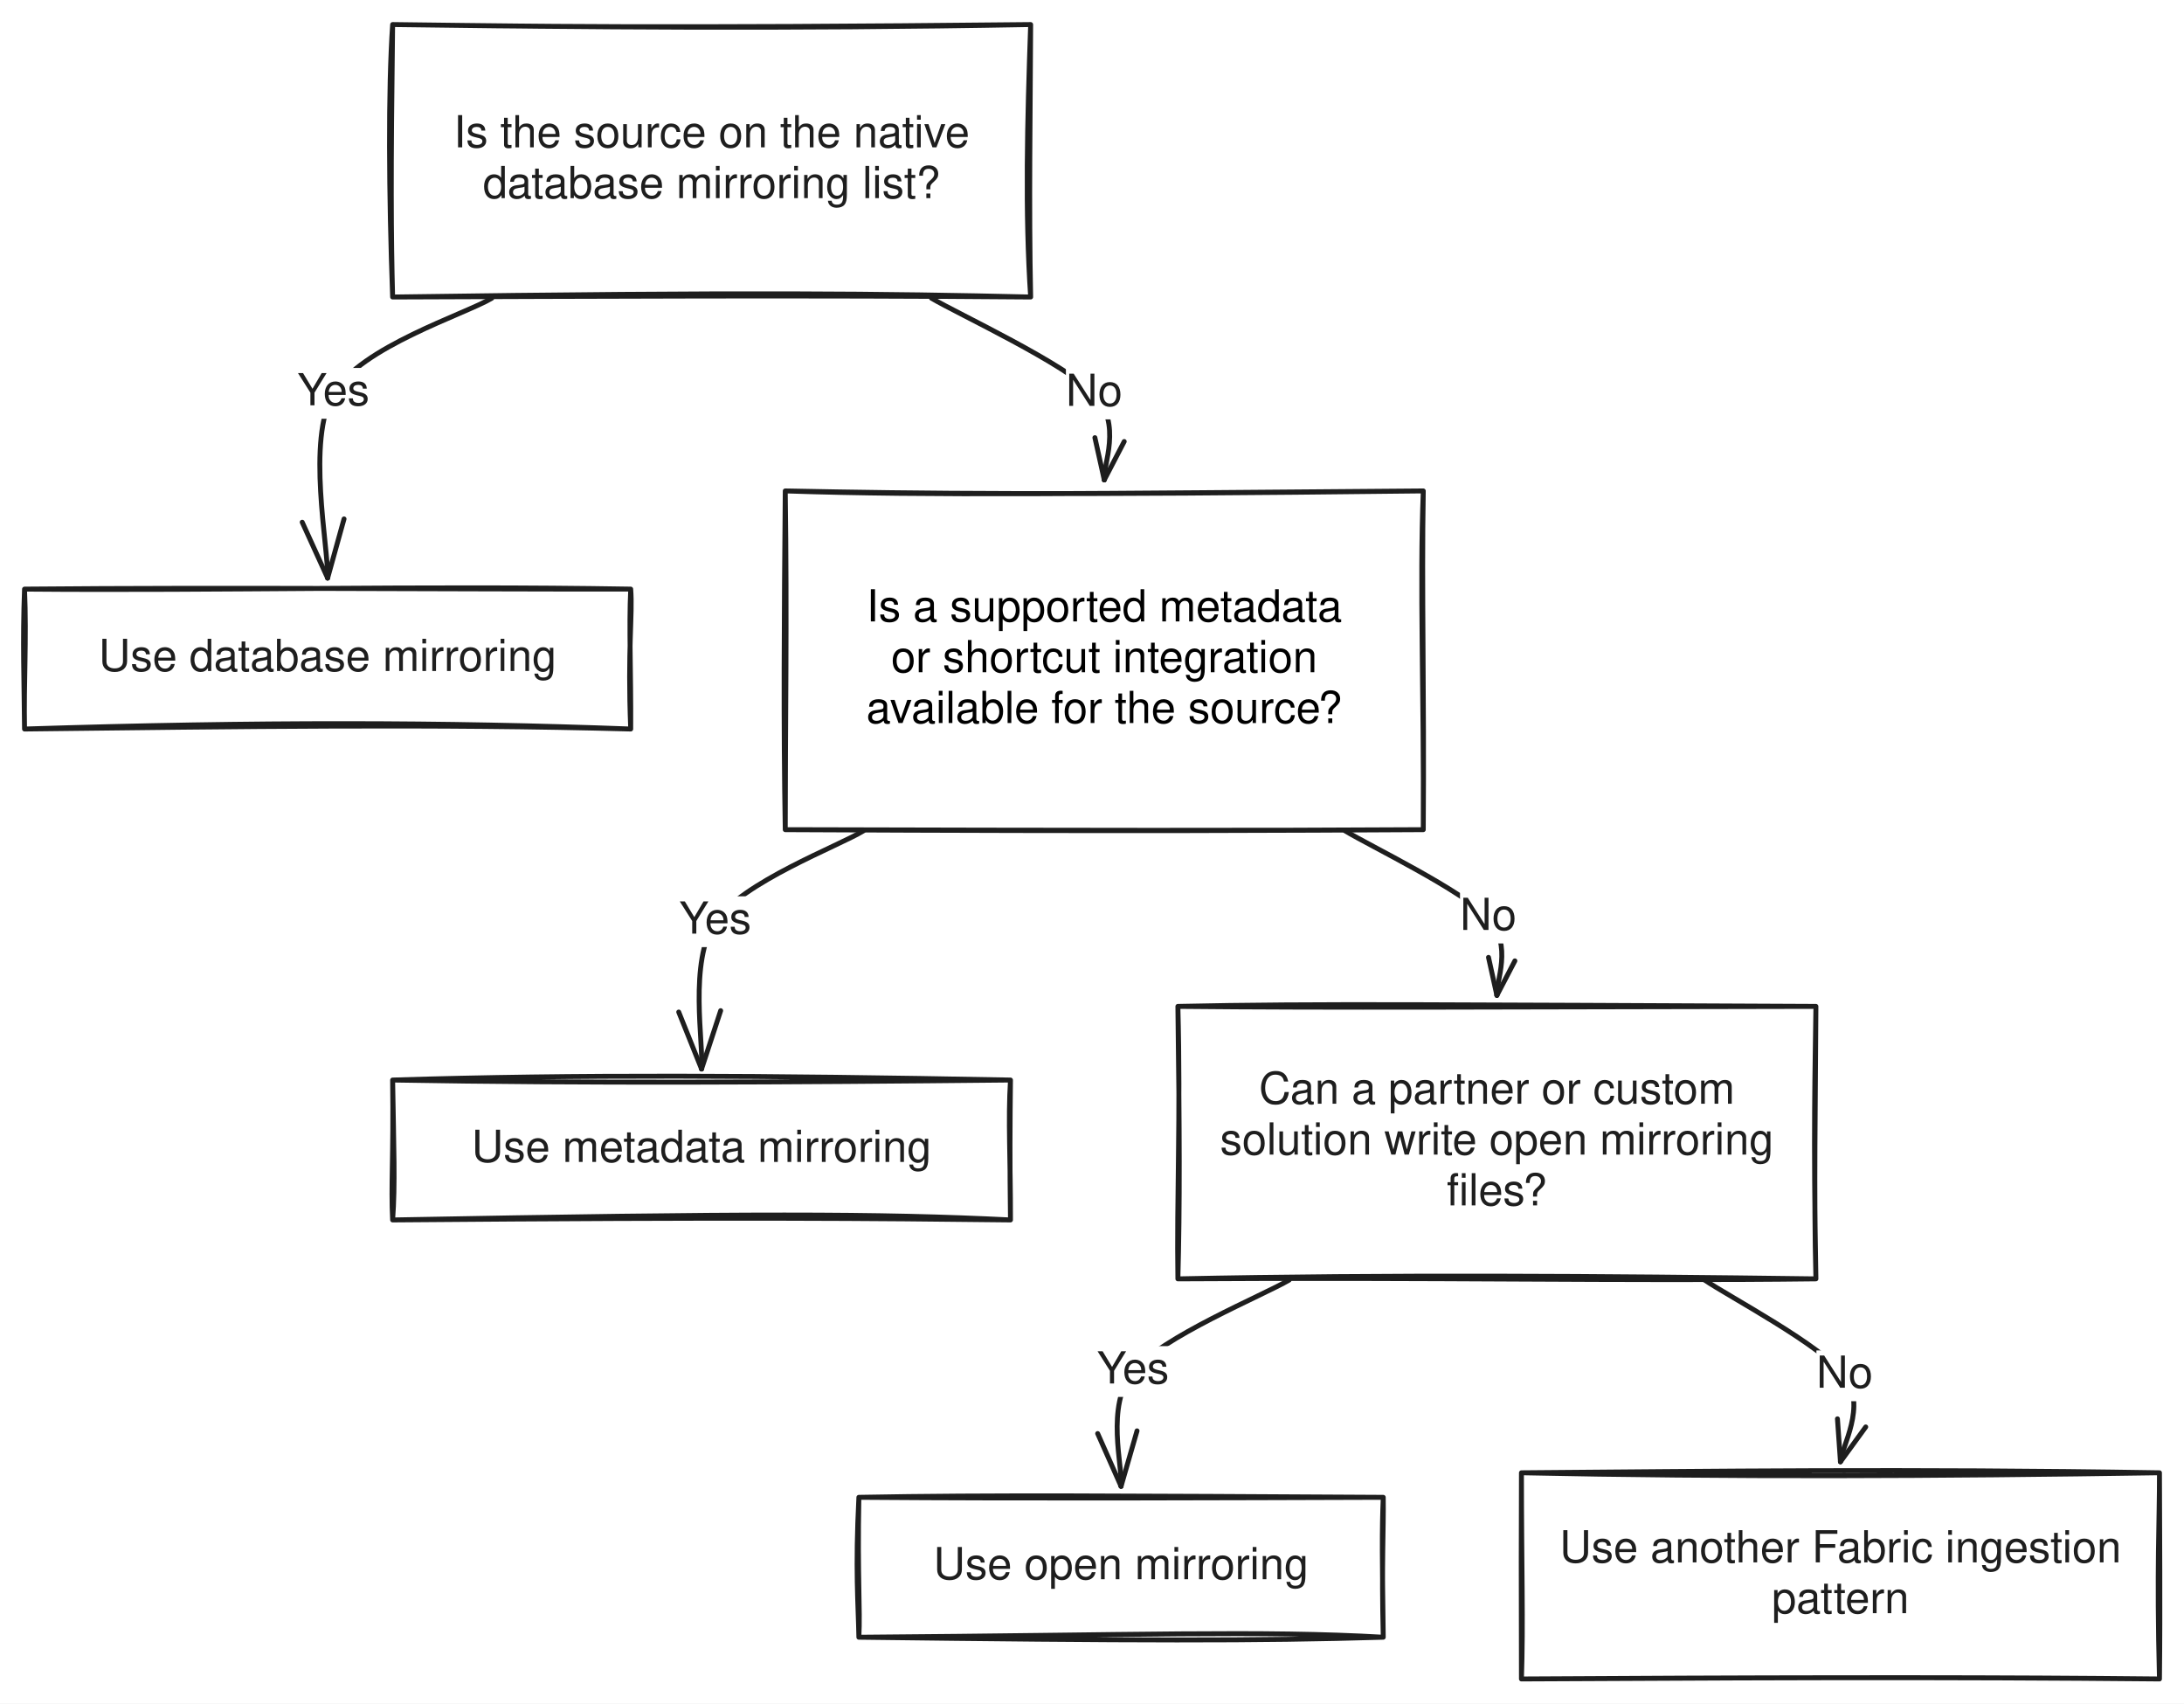
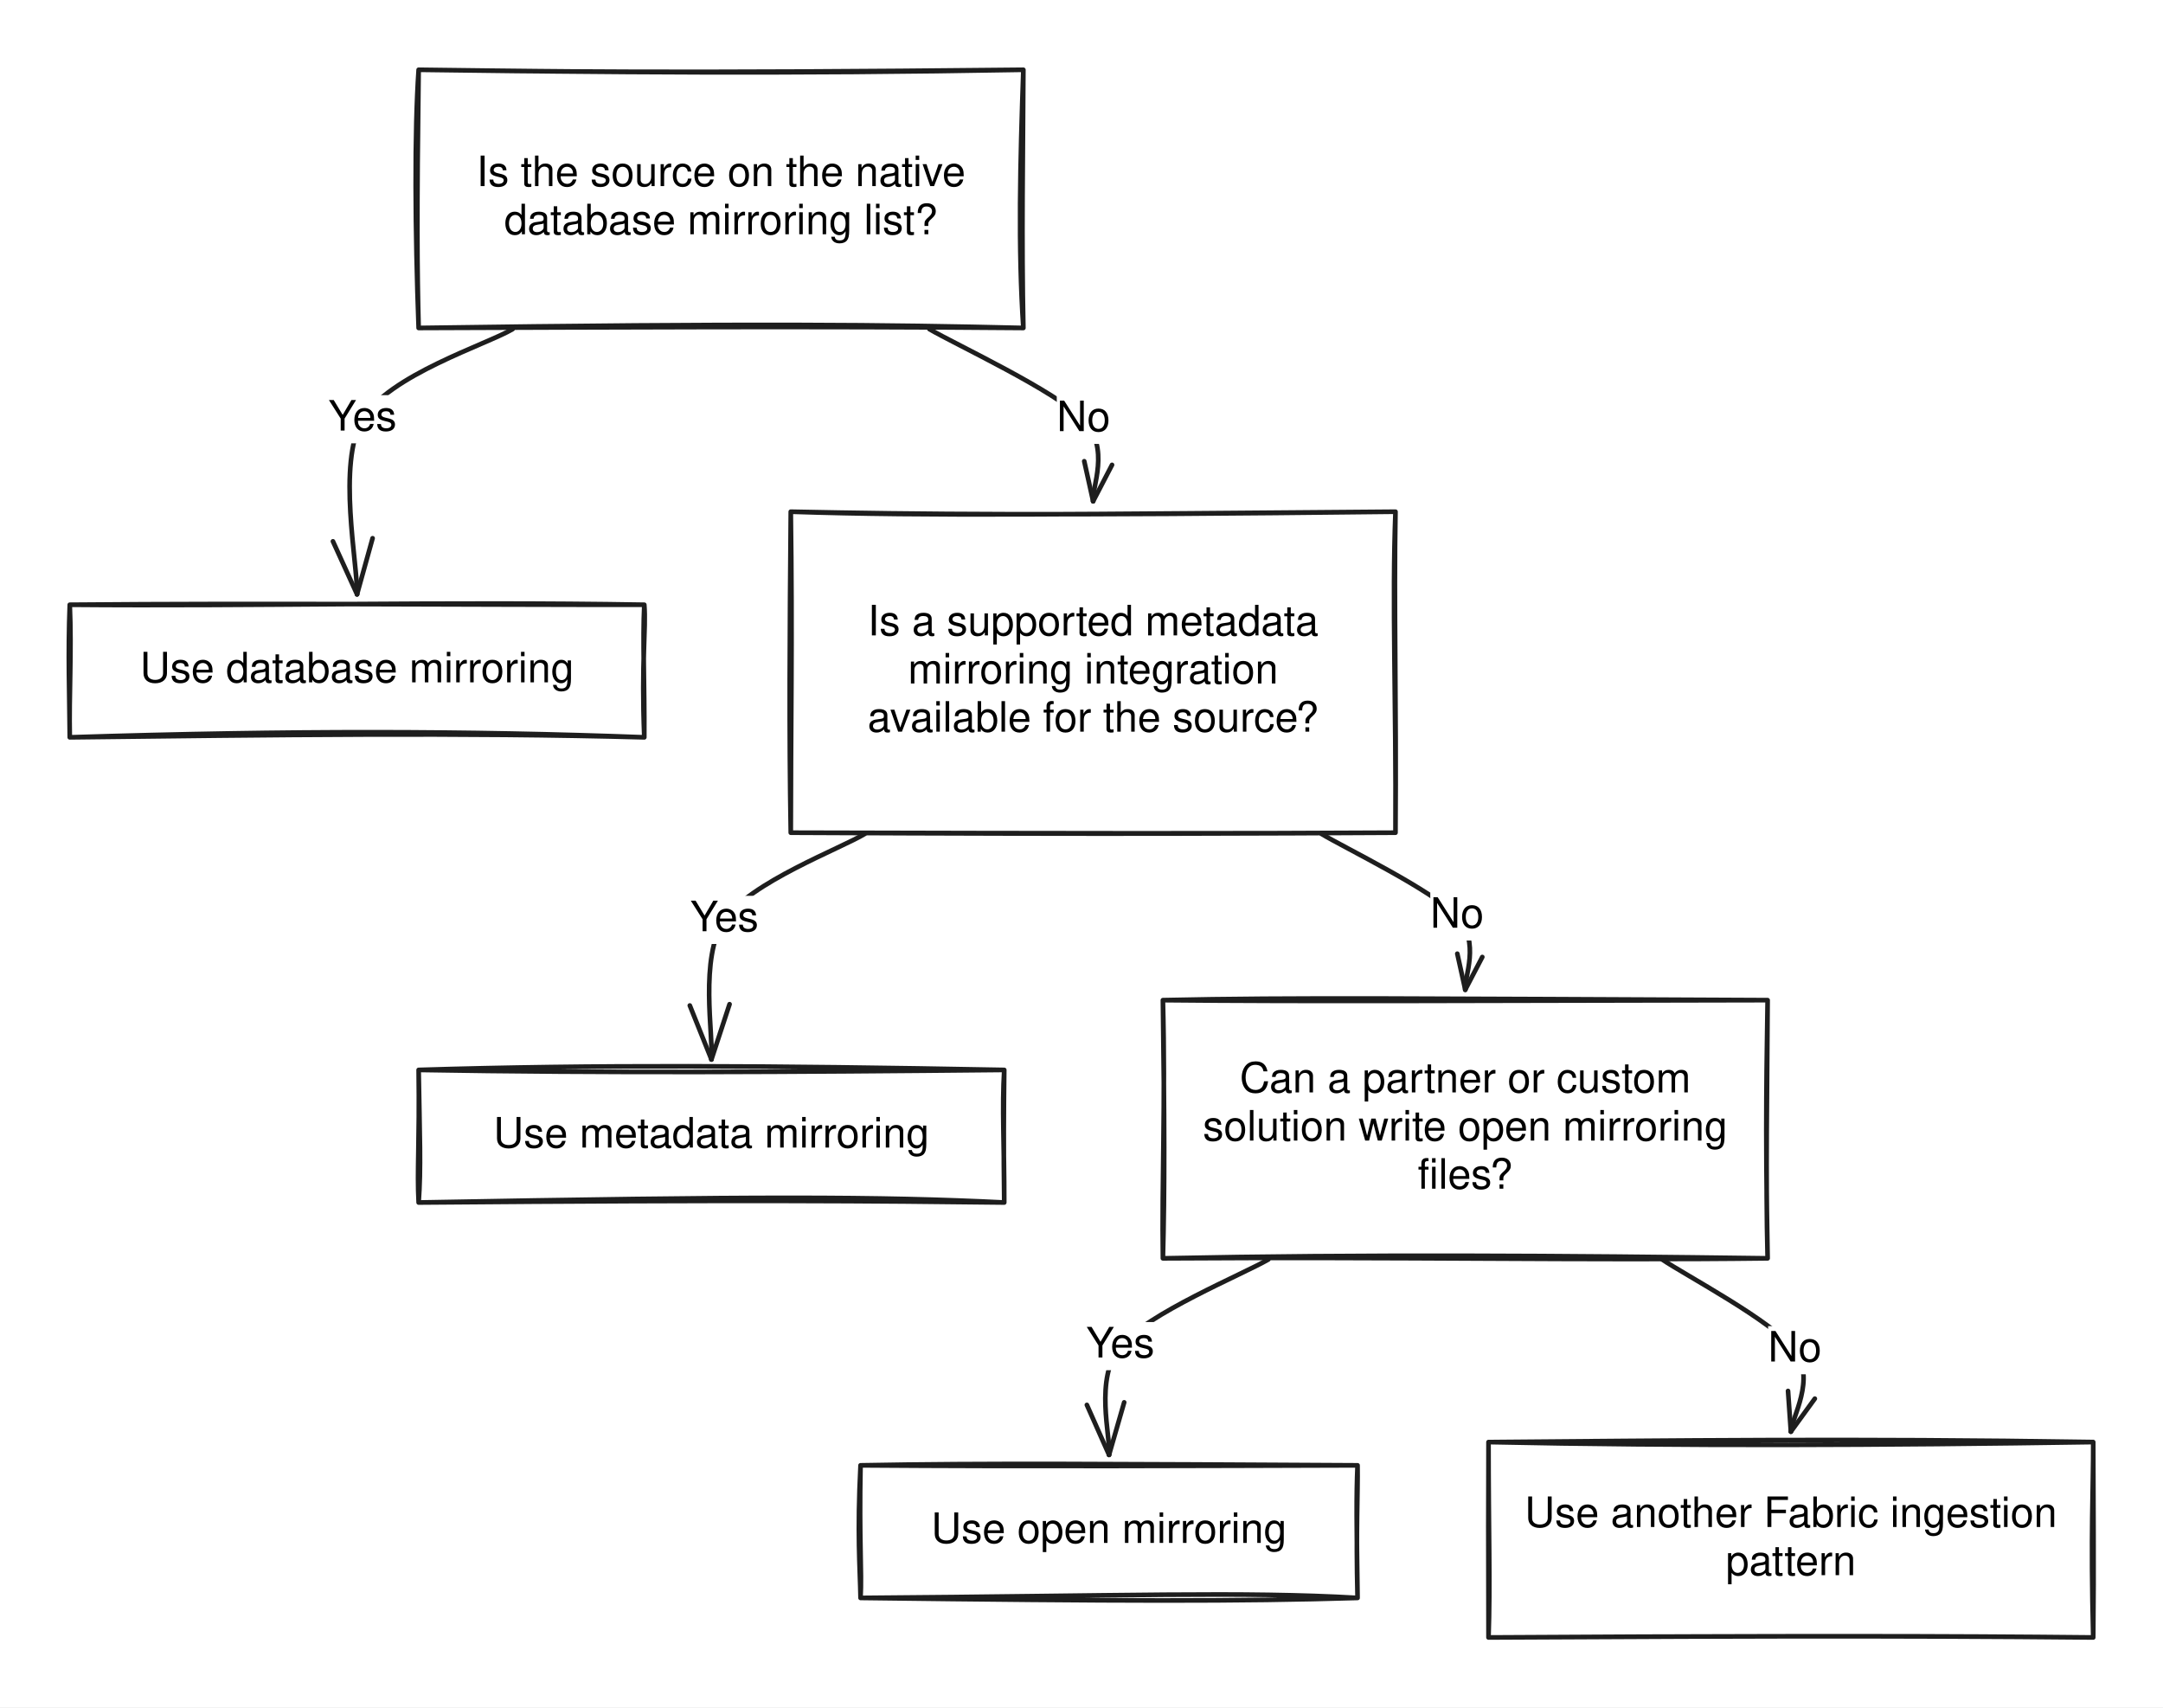
- <svg xmlns="http://www.w3.org/2000/svg" version="1.1" viewBox="0 0 890 694" width="890" height="694">
+ <svg xmlns="http://www.w3.org/2000/svg" version="1.1" viewBox="0 0 930 734" width="1860" height="1468">
  <defs>
    <style class="style-fonts">
      </style>
  </defs>
-   <rect x="0" y="0" width="890" height="694" fill="#ffffff" />
-   <g stroke-linecap="round" transform="translate(160 10) rotate(0 130 55.5)">
+   <rect x="0" y="0" width="930" height="734" fill="#ffffff" />
+   <g stroke-linecap="round" transform="translate(180 30) rotate(0 130 55.5)">
    <path d="M0 0 C78.36 1.01, 157.44 1.87, 260 0 M0 0 C54.24 0.71, 107.82 1.59, 260 0 M260 0 C258.62 39.75, 257.69 76.5, 260 111 M260 0 C259.86 35.69, 259.21 72.99, 260 111 M260 111 C168.9 110.22, 79.42 110.73, 0 111 M260 111 C201.57 109.64, 143.95 108.91, 0 111 M0 111 C-1.55 69.09, -1.83 26.57, 0 0 M0 111 C-0.65 85.84, -0.81 62.22, 0 0" stroke="#1e1e1e" stroke-width="2" fill="none" />
  </g>
-   <g transform="translate(184.4346 44.8) rotate(0 105.5654 20.7)">
-     <text x="105.565" y="15.21" font-family="Helvetica, Segoe UI Emoji" font-size="18px" fill="#1e1e1e" text-anchor="middle" style="white-space: pre;" direction="ltr" dominant-baseline="alphabetic">Is the source on the native</text>
-     <text x="105.565" y="35.91" font-family="Helvetica, Segoe UI Emoji" font-size="18px" fill="#1e1e1e" text-anchor="middle" style="white-space: pre;" direction="ltr" dominant-baseline="alphabetic">database mirroring list?</text>
+   <g transform="translate(204.4346 64.8) rotate(0 105.5654 20.7)">
+     <text x="105.565" y="15.21" font-family="Helvetica, Segoe UI Emoji" font-size="18px" fill="#000000" text-anchor="middle" style="white-space: pre;" direction="ltr" dominant-baseline="alphabetic">Is the source on the native</text>
+     <text x="105.565" y="35.91" font-family="Helvetica, Segoe UI Emoji" font-size="18px" fill="#000000" text-anchor="middle" style="white-space: pre;" direction="ltr" dominant-baseline="alphabetic">database mirroring list?</text>
  </g>
-   <g stroke-linecap="round" transform="translate(10 240) rotate(0 123.5078 28.5)">
+   <g stroke-linecap="round" transform="translate(30 260) rotate(0 123.5078 28.5)">
    <path d="M0 0 C79.31 0.7, 160.35 -1.45, 247.02 0 M0 0 C84.07 -0.75, 169.77 0.05, 247.02 0 M247.02 0 C247.85 10.55, 245.71 24.24, 247.02 57 M247.02 0 C246.27 15.83, 247.16 33.47, 247.02 57 M247.02 57 C170.84 54.16, 95.21 54, 0 57 M247.02 57 C167.67 54.84, 87.29 55.98, 0 57 M0 57 C-0.14 38.11, -0.82 21.36, 0 0 M0 57 C-0.36 38.18, 0.86 20.7, 0 0" stroke="#1e1e1e" stroke-width="2" fill="none" />
  </g>
-   <g transform="translate(39.96582 258.15) rotate(0 93.54199 10.35)">
-     <text x="93.542" y="15.21" font-family="Helvetica, Segoe UI Emoji" font-size="18px" fill="#1e1e1e" text-anchor="middle" style="white-space: pre;" direction="ltr" dominant-baseline="alphabetic">Use database mirroring</text>
+   <g transform="translate(59.96582 278.15) rotate(0 93.54199 10.35)">
+     <text x="93.542" y="15.21" font-family="Helvetica, Segoe UI Emoji" font-size="18px" fill="#000000" text-anchor="middle" style="white-space: pre;" direction="ltr" dominant-baseline="alphabetic">Use database mirroring</text>
  </g>
-   <g stroke-linecap="round" transform="translate(320 200) rotate(0 130 69)">
+   <g stroke-linecap="round" transform="translate(340 220) rotate(0 130 69)">
    <path d="M0 0 C55.84 1.11, 108.95 1.75, 260 0 M0 0 C60.07 1.99, 121.3 1.06, 260 0 M260 0 C258.47 39.29, 260.31 80.93, 260 138 M260 0 C259.29 40.41, 260.42 80.5, 260 138 M260 138 C190.13 138.41, 121.19 138.31, 0 138 M260 138 C202.05 138.29, 145.71 138.73, 0 138 M0 138 C-0.76 94.22, -0.45 52.35, 0 0 M0 138 C0 96.52, 0.74 53.49, 0 0" stroke="#1e1e1e" stroke-width="2" fill="none" />
  </g>
-   <g transform="translate(351.9404 237.95) rotate(0 98.05957 31.05)">
+   <g transform="translate(371.9404 257.95) rotate(0 98.05957 31.05)">
    <text x="98.06" y="15.21" font-family="Helvetica, Segoe UI Emoji" font-size="18px" fill="#000000" text-anchor="middle" style="white-space: pre;" direction="ltr" dominant-baseline="alphabetic">Is a supported metadata</text>
-     <text x="98.06" y="35.91" font-family="Helvetica, Segoe UI Emoji" font-size="18px" fill="#000000" text-anchor="middle" style="white-space: pre;" direction="ltr" dominant-baseline="alphabetic">or shortcut integration</text>
+     <text x="98.06" y="35.91" font-family="Helvetica, Segoe UI Emoji" font-size="18px" fill="#000000" text-anchor="middle" style="white-space: pre;" direction="ltr" dominant-baseline="alphabetic">mirroring integration</text>
    <text x="98.06" y="56.61" font-family="Helvetica, Segoe UI Emoji" font-size="18px" fill="#000000" text-anchor="middle" style="white-space: pre;" direction="ltr" dominant-baseline="alphabetic">available for the source?</text>
  </g>
-   <g stroke-linecap="round" transform="translate(160 440) rotate(0 125.8906 28.5)">
+   <g stroke-linecap="round" transform="translate(180 460) rotate(0 125.8906 28.5)">
    <path d="M0 0 C74.86 -2.3, 150.33 -1.9, 251.78 0 M0 0 C80.21 1.39, 159.29 0.93, 251.78 0 M251.78 0 C250.76 16.65, 251.82 32.01, 251.78 57 M251.78 0 C251.58 17.41, 251.46 33.56, 251.78 57 M251.78 57 C198.08 54.34, 143.79 54.32, 0 57 M251.78 57 C196.23 56.35, 141.58 55.82, 0 57 M0 57 C-0.74 42.8, 0.42 31.8, 0 0 M0 57 C1.08 42.49, 0.44 27.71, 0 0" stroke="#1e1e1e" stroke-width="2" fill="none" />
  </g>
-   <g transform="translate(191.8564 458.15) rotate(0 94.03418 10.35)">
-     <text x="94.034" y="15.21" font-family="Helvetica, Segoe UI Emoji" font-size="18px" fill="#1e1e1e" text-anchor="middle" style="white-space: pre;" direction="ltr" dominant-baseline="alphabetic">Use metadata mirroring</text>
+   <g transform="translate(211.8564 478.15) rotate(0 94.03418 10.35)">
+     <text x="94.034" y="15.21" font-family="Helvetica, Segoe UI Emoji" font-size="18px" fill="#000000" text-anchor="middle" style="white-space: pre;" direction="ltr" dominant-baseline="alphabetic">Use metadata mirroring</text>
  </g>
-   <g stroke-linecap="round" transform="translate(480 410) rotate(0 130 55.5)">
+   <g stroke-linecap="round" transform="translate(500 430) rotate(0 130 55.5)">
    <path d="M0 0 C63.27 0.63, 128.4 0.23, 260 0 M0 0 C55.9 -1.23, 110.94 -0.63, 260 0 M260 0 C259.84 37.89, 259.11 76.15, 260 111 M260 0 C259.7 25.62, 258.9 50.22, 260 111 M260 111 C181.41 111.96, 104.04 110.31, 0 111 M260 111 C173.41 109.84, 85.68 109.23, 0 111 M0 111 C-0.51 78.52, 1.16 44.39, 0 0 M0 111 C0.8 81.45, 0.67 50.4, 0 0" stroke="#1e1e1e" stroke-width="2" fill="none" />
  </g>
-   <g transform="translate(496.9507 434.45) rotate(0 113.0493 31.05)">
-     <text x="113.049" y="15.21" font-family="Helvetica, Segoe UI Emoji" font-size="18px" fill="#1e1e1e" text-anchor="middle" style="white-space: pre;" direction="ltr" dominant-baseline="alphabetic">Can a partner or custom</text>
-     <text x="113.049" y="35.91" font-family="Helvetica, Segoe UI Emoji" font-size="18px" fill="#1e1e1e" text-anchor="middle" style="white-space: pre;" direction="ltr" dominant-baseline="alphabetic">solution write open mirroring</text>
-     <text x="113.049" y="56.61" font-family="Helvetica, Segoe UI Emoji" font-size="18px" fill="#1e1e1e" text-anchor="middle" style="white-space: pre;" direction="ltr" dominant-baseline="alphabetic">files?</text>
+   <g transform="translate(516.9507 454.45) rotate(0 113.0493 31.05)">
+     <text x="113.049" y="15.21" font-family="Helvetica, Segoe UI Emoji" font-size="18px" fill="#000000" text-anchor="middle" style="white-space: pre;" direction="ltr" dominant-baseline="alphabetic">Can a partner or custom</text>
+     <text x="113.049" y="35.91" font-family="Helvetica, Segoe UI Emoji" font-size="18px" fill="#000000" text-anchor="middle" style="white-space: pre;" direction="ltr" dominant-baseline="alphabetic">solution write open mirroring</text>
+     <text x="113.049" y="56.61" font-family="Helvetica, Segoe UI Emoji" font-size="18px" fill="#000000" text-anchor="middle" style="white-space: pre;" direction="ltr" dominant-baseline="alphabetic">files?</text>
  </g>
-   <g stroke-linecap="round" transform="translate(350 610) rotate(0 106.8438 28.5)">
+   <g stroke-linecap="round" transform="translate(370 630) rotate(0 106.8438 28.5)">
    <path d="M0 0 C73.26 0.54, 145.32 0.2, 213.69 0 M0 0 C53.09 -1, 107.64 -0.56, 213.69 0 M213.69 0 C213.12 13.25, 213.27 25.45, 213.69 57 M213.69 0 C213.88 12.89, 212.95 26.47, 213.69 57 M213.69 57 C164.5 54.16, 113.1 56.16, 0 57 M213.69 57 C162.86 58.54, 111.37 58.41, 0 57 M0 57 C0.61 45.27, -0.64 32.62, 0 0 M0 57 C-0.25 43.31, -1.49 29.61, 0 0" stroke="#1e1e1e" stroke-width="2" fill="none" />
  </g>
-   <g transform="translate(380.313 628.15) rotate(0 76.53076 10.35)">
-     <text x="76.531" y="15.21" font-family="Helvetica, Segoe UI Emoji" font-size="18px" fill="#1e1e1e" text-anchor="middle" style="white-space: pre;" direction="ltr" dominant-baseline="alphabetic">Use open mirroring</text>
+   <g transform="translate(400.313 648.15) rotate(0 76.53076 10.35)">
+     <text x="76.531" y="15.21" font-family="Helvetica, Segoe UI Emoji" font-size="18px" fill="#000000" text-anchor="middle" style="white-space: pre;" direction="ltr" dominant-baseline="alphabetic">Use open mirroring</text>
  </g>
-   <g stroke-linecap="round" transform="translate(620 600) rotate(0 130 42)">
+   <g stroke-linecap="round" transform="translate(640 620) rotate(0 130 42)">
    <path d="M0 0 C77.65 -0.61, 156.08 -1.66, 260 0 M0 0 C84.1 1.78, 168.64 1.4, 260 0 M260 0 C260.06 19.8, 258.83 38.36, 260 84 M260 0 C260.03 26.01, 260.35 53.04, 260 84 M260 84 C173.19 83.17, 89.47 83.47, 0 84 M260 84 C196.51 83.36, 132.8 83.25, 0 84 M0 84 C0.78 61.12, 0.01 38.77, 0 0 M0 84 C-0.11 50.24, -0.1 18.61, 0 0" stroke="#1e1e1e" stroke-width="2" fill="none" />
  </g>
-   <g transform="translate(634.938 621.3) rotate(0 115.062 20.7)">
-     <text x="115.062" y="15.21" font-family="Helvetica, Segoe UI Emoji" font-size="18px" fill="#1e1e1e" text-anchor="middle" style="white-space: pre;" direction="ltr" dominant-baseline="alphabetic">Use another Fabric ingestion</text>
-     <text x="115.062" y="35.91" font-family="Helvetica, Segoe UI Emoji" font-size="18px" fill="#1e1e1e" text-anchor="middle" style="white-space: pre;" direction="ltr" dominant-baseline="alphabetic">pattern</text>
+   <g transform="translate(654.938 641.3) rotate(0 115.062 20.7)">
+     <text x="115.062" y="15.21" font-family="Helvetica, Segoe UI Emoji" font-size="18px" fill="#000000" text-anchor="middle" style="white-space: pre;" direction="ltr" dominant-baseline="alphabetic">Use another Fabric ingestion</text>
+     <text x="115.062" y="35.91" font-family="Helvetica, Segoe UI Emoji" font-size="18px" fill="#000000" text-anchor="middle" style="white-space: pre;" direction="ltr" dominant-baseline="alphabetic">pattern</text>
  </g>
  <g mask="url(#mask-A_B)" stroke-linecap="round">
-     <g transform="translate(200.4003 121.5) rotate(0 -33.44614 57)">
+     <g transform="translate(220.4003 141.5) rotate(0 -33.44614 57)">
      <path d="M0 0 C-10.75 6.46, -53.37 19.75, -64.52 38.75 C-75.67 57.75, -66.5 101.46, -66.89 114 M0 0 C-10.75 6.46, -53.37 19.75, -64.52 38.75 C-75.67 57.75, -66.5 101.46, -66.89 114" stroke="#1e1e1e" stroke-width="2" fill="none" />
    </g>
-     <g transform="translate(200.4003 121.5) rotate(0 -33.44614 57)">
+     <g transform="translate(220.4003 141.5) rotate(0 -33.44614 57)">
      <path d="M-77.25 91.24 C-75.09 95.98, -72.94 100.71, -66.89 114 M-77.25 91.24 C-73.62 99.22, -69.99 107.19, -66.89 114" stroke="#1e1e1e" stroke-width="2" fill="none" />
    </g>
-     <g transform="translate(200.4003 121.5) rotate(0 -33.44614 57)">
+     <g transform="translate(220.4003 141.5) rotate(0 -33.44614 57)">
      <path d="M-60.2 89.91 C-61.59 94.92, -62.98 99.94, -66.89 114 M-60.2 89.91 C-62.54 98.35, -64.89 106.79, -66.89 114" stroke="#1e1e1e" stroke-width="2" fill="none" />
    </g>
  </g>
  <mask id="mask-A_B">
-     <rect x="0" y="0" fill="#fff" width="367.293" height="335.5" />
-     <rect x="121.195" y="149.9" fill="#000" width="29.364" height="20.7" opacity="1" />
+     <rect x="0" y="0" fill="#fff" width="387.293" height="355.5" />
+     <rect x="141.195" y="169.9" fill="#000" width="29.364" height="20.7" opacity="1" />
  </mask>
-   <g transform="translate(121.195 149.9) rotate(0 44.17078 28.6)">
-     <text x="14.682" y="15.21" font-family="Helvetica, Segoe UI Emoji" font-size="18px" fill="#1e1e1e" text-anchor="middle" style="white-space: pre;" direction="ltr" dominant-baseline="alphabetic">Yes</text>
+   <g transform="translate(141.195 169.9) rotate(0 44.17078 28.6)">
+     <text x="14.682" y="15.21" font-family="Helvetica, Segoe UI Emoji" font-size="18px" fill="#000000" text-anchor="middle" style="white-space: pre;" direction="ltr" dominant-baseline="alphabetic">Yes</text>
  </g>
  <g mask="url(#mask-A_C)" stroke-linecap="round">
-     <g transform="translate(379.5993 121.5) rotate(0 35.20055 37)">
+     <g transform="translate(399.5993 141.5) rotate(0 35.20055 37)">
      <path d="M0 0 C11.05 6.5, 54.54 26.67, 66.28 39 C78.01 51.33, 69.71 68.17, 70.4 74 M0 0 C11.05 6.5, 54.54 26.67, 66.28 39 C78.01 51.33, 69.71 68.17, 70.4 74" stroke="#1e1e1e" stroke-width="2" fill="none" />
    </g>
-     <g transform="translate(379.5993 121.5) rotate(0 35.20055 37)">
+     <g transform="translate(399.5993 141.5) rotate(0 35.20055 37)">
      <path d="M66.58 56.8 C67.89 62.7, 69.2 68.61, 70.4 74 M66.58 56.8 C67.37 60.37, 68.17 63.95, 70.4 74" stroke="#1e1e1e" stroke-width="2" fill="none" />
    </g>
-     <g transform="translate(379.5993 121.5) rotate(0 35.20055 37)">
+     <g transform="translate(399.5993 141.5) rotate(0 35.20055 37)">
      <path d="M78.53 58.37 C75.74 63.73, 72.95 69.1, 70.4 74 M78.53 58.37 C76.84 61.61, 75.15 64.86, 70.4 74" stroke="#1e1e1e" stroke-width="2" fill="none" />
    </g>
  </g>
  <mask id="mask-A_C">
-     <rect x="0" y="0" fill="#fff" width="550" height="295.5" />
-     <rect x="434.372" y="150.15" fill="#000" width="23.01" height="20.7" opacity="1" />
+     <rect x="0" y="0" fill="#fff" width="570" height="315.5" />
+     <rect x="454.372" y="170.15" fill="#000" width="23.01" height="20.7" opacity="1" />
  </mask>
-   <g transform="translate(434.3724 150.15) rotate(0 -18.46737 8.35)">
-     <text x="11.505" y="15.21" font-family="Helvetica, Segoe UI Emoji" font-size="18px" fill="#1e1e1e" text-anchor="middle" style="white-space: pre;" direction="ltr" dominant-baseline="alphabetic">No</text>
+   <g transform="translate(454.3724 170.15) rotate(0 -18.46737 8.35)">
+     <text x="11.505" y="15.21" font-family="Helvetica, Segoe UI Emoji" font-size="18px" fill="#000000" text-anchor="middle" style="white-space: pre;" direction="ltr" dominant-baseline="alphabetic">No</text>
  </g>
  <g mask="url(#mask-C_D)" stroke-linecap="round">
-     <g transform="translate(351.8304 338.5) rotate(0 -32.97003 48.5)">
+     <g transform="translate(371.8304 358.5) rotate(0 -32.97003 48.5)">
      <path d="M0 0 C-10.06 6.17, -49.37 20.83, -60.36 37 C-71.35 53.17, -65.01 87, -65.94 97 M0 0 C-10.06 6.17, -49.37 20.83, -60.36 37 C-71.35 53.17, -65.01 87, -65.94 97" stroke="#1e1e1e" stroke-width="2" fill="none" />
    </g>
-     <g transform="translate(351.8304 338.5) rotate(0 -32.97003 48.5)">
+     <g transform="translate(371.8304 358.5) rotate(0 -32.97003 48.5)">
      <path d="M-75.24 73.8 C-73.08 79.19, -70.92 84.59, -65.94 97 M-75.24 73.8 C-72.51 80.62, -69.77 87.44, -65.94 97" stroke="#1e1e1e" stroke-width="2" fill="none" />
    </g>
-     <g transform="translate(351.8304 338.5) rotate(0 -32.97003 48.5)">
+     <g transform="translate(371.8304 358.5) rotate(0 -32.97003 48.5)">
      <path d="M-58.15 73.24 C-59.96 78.77, -61.77 84.29, -65.94 97 M-58.15 73.24 C-60.44 80.23, -62.73 87.21, -65.94 97" stroke="#1e1e1e" stroke-width="2" fill="none" />
    </g>
  </g>
  <mask id="mask-C_D">
-     <rect x="0" y="0" fill="#fff" width="517.77" height="535.5" />
-     <rect x="276.79" y="365.15" fill="#000" width="29.364" height="20.7" opacity="1" />
+     <rect x="0" y="0" fill="#fff" width="537.77" height="555.5" />
+     <rect x="296.79" y="385.15" fill="#000" width="29.364" height="20.7" opacity="1" />
  </mask>
-   <g transform="translate(276.7902 365.15) rotate(0 41.57686 21.85)">
-     <text x="14.682" y="15.21" font-family="Helvetica, Segoe UI Emoji" font-size="18px" fill="#1e1e1e" text-anchor="middle" style="white-space: pre;" direction="ltr" dominant-baseline="alphabetic">Yes</text>
+   <g transform="translate(296.7902 385.15) rotate(0 41.57686 21.85)">
+     <text x="14.682" y="15.21" font-family="Helvetica, Segoe UI Emoji" font-size="18px" fill="#000000" text-anchor="middle" style="white-space: pre;" direction="ltr" dominant-baseline="alphabetic">Yes</text>
  </g>
  <g mask="url(#mask-C_E)" stroke-linecap="round">
-     <g transform="translate(548.1694 338.5) rotate(0 30.91534 33.5)">
+     <g transform="translate(568.1694 358.5) rotate(0 30.91534 33.5)">
      <path d="M0 0 C9.72 5.92, 48 24.33, 58.3 35.5 C68.61 46.67, 61.24 61.75, 61.83 67 M0 0 C9.72 5.92, 48 24.33, 58.3 35.5 C68.61 46.67, 61.24 61.75, 61.83 67" stroke="#1e1e1e" stroke-width="2" fill="none" />
    </g>
-     <g transform="translate(548.1694 338.5) rotate(0 30.91534 33.5)">
+     <g transform="translate(568.1694 358.5) rotate(0 30.91534 33.5)">
      <path d="M58.41 51.53 C59.5 56.44, 60.58 61.36, 61.83 67 M58.41 51.53 C59.37 55.89, 60.34 60.26, 61.83 67" stroke="#1e1e1e" stroke-width="2" fill="none" />
    </g>
-     <g transform="translate(548.1694 338.5) rotate(0 30.91534 33.5)">
+     <g transform="translate(568.1694 358.5) rotate(0 30.91534 33.5)">
      <path d="M69.16 52.95 C66.83 57.41, 64.5 61.88, 61.83 67 M69.16 52.95 C67.09 56.91, 65.02 60.88, 61.83 67" stroke="#1e1e1e" stroke-width="2" fill="none" />
    </g>
  </g>
  <mask id="mask-C_E">
-     <rect x="0" y="0" fill="#fff" width="710" height="505.5" />
-     <rect x="594.968" y="363.65" fill="#000" width="23.01" height="20.7" opacity="1" />
+     <rect x="0" y="0" fill="#fff" width="730" height="525.5" />
+     <rect x="614.968" y="383.65" fill="#000" width="23.01" height="20.7" opacity="1" />
  </mask>
-   <g transform="translate(594.9678 363.65) rotate(0 -14.88101 8.35)">
-     <text x="11.505" y="15.21" font-family="Helvetica, Segoe UI Emoji" font-size="18px" fill="#1e1e1e" text-anchor="middle" style="white-space: pre;" direction="ltr" dominant-baseline="alphabetic">No</text>
+   <g transform="translate(614.9678 383.65) rotate(0 -14.88101 8.35)">
+     <text x="11.505" y="15.21" font-family="Helvetica, Segoe UI Emoji" font-size="18px" fill="#000000" text-anchor="middle" style="white-space: pre;" direction="ltr" dominant-baseline="alphabetic">No</text>
  </g>
  <g mask="url(#mask-E_F)" stroke-linecap="round">
-     <g transform="translate(525.3201 521.5) rotate(0 -34.23819 42)">
+     <g transform="translate(545.3201 541.5) rotate(0 -34.23819 42)">
      <path d="M0 0 C-10.6 6.21, -52.2 23.25, -63.61 37.25 C-75.02 51.25, -67.67 76.21, -68.48 84 M0 0 C-10.6 6.21, -52.2 23.25, -63.61 37.25 C-75.02 51.25, -67.67 76.21, -68.48 84" stroke="#1e1e1e" stroke-width="2" fill="none" />
    </g>
-     <g transform="translate(525.3201 521.5) rotate(0 -34.23819 42)">
+     <g transform="translate(545.3201 541.5) rotate(0 -34.23819 42)">
      <path d="M-78.01 62.52 C-75.97 67.1, -73.94 71.69, -68.48 84 M-78.01 62.52 C-74.74 69.89, -71.46 77.27, -68.48 84" stroke="#1e1e1e" stroke-width="2" fill="none" />
    </g>
-     <g transform="translate(525.3201 521.5) rotate(0 -34.23819 42)">
+     <g transform="translate(545.3201 541.5) rotate(0 -34.23819 42)">
      <path d="M-61.97 61.42 C-63.36 66.24, -64.75 71.06, -68.48 84 M-61.97 61.42 C-64.2 69.17, -66.44 76.92, -68.48 84" stroke="#1e1e1e" stroke-width="2" fill="none" />
    </g>
  </g>
  <mask id="mask-E_F">
-     <rect x="0" y="0" fill="#fff" width="693.796" height="705.5" />
-     <rect x="447.029" y="548.4" fill="#000" width="29.364" height="20.7" opacity="1" />
+     <rect x="0" y="0" fill="#fff" width="713.796" height="725.5" />
+     <rect x="467.029" y="568.4" fill="#000" width="29.364" height="20.7" opacity="1" />
  </mask>
-   <g transform="translate(447.0287 548.4) rotate(0 43.25699 15.1)">
-     <text x="14.682" y="15.21" font-family="Helvetica, Segoe UI Emoji" font-size="18px" fill="#1e1e1e" text-anchor="middle" style="white-space: pre;" direction="ltr" dominant-baseline="alphabetic">Yes</text>
+   <g transform="translate(467.0287 568.4) rotate(0 43.25699 15.1)">
+     <text x="14.682" y="15.21" font-family="Helvetica, Segoe UI Emoji" font-size="18px" fill="#000000" text-anchor="middle" style="white-space: pre;" direction="ltr" dominant-baseline="alphabetic">Yes</text>
  </g>
  <g mask="url(#mask-E_G)" stroke-linecap="round">
-     <g transform="translate(694.6801 521.5) rotate(0 28.51553 37)">
+     <g transform="translate(714.6801 541.5) rotate(0 28.51553 37)">
      <path d="M0 0 C9.51 6.5, 47.81 26.67, 57.03 39 C66.25 51.33, 55.61 68.17, 55.32 74 M0 0 C9.51 6.5, 47.81 26.67, 57.03 39 C66.25 51.33, 55.61 68.17, 55.32 74" stroke="#1e1e1e" stroke-width="2" fill="none" />
    </g>
-     <g transform="translate(694.6801 521.5) rotate(0 28.51553 37)">
+     <g transform="translate(714.6801 541.5) rotate(0 28.51553 37)">
      <path d="M54.1 56.52 C54.41 60.93, 54.72 65.34, 55.32 74 M54.1 56.52 C54.39 60.64, 54.67 64.76, 55.32 74" stroke="#1e1e1e" stroke-width="2" fill="none" />
    </g>
-     <g transform="translate(694.6801 521.5) rotate(0 28.51553 37)">
+     <g transform="translate(714.6801 541.5) rotate(0 28.51553 37)">
      <path d="M65.62 59.83 C63.02 63.4, 60.42 66.98, 55.32 74 M65.62 59.83 C63.19 63.17, 60.77 66.5, 55.32 74" stroke="#1e1e1e" stroke-width="2" fill="none" />
    </g>
  </g>
  <mask id="mask-E_G">
-     <rect x="0" y="0" fill="#fff" width="851.711" height="695.5" />
-     <rect x="740.206" y="550.15" fill="#000" width="23.01" height="20.7" opacity="1" />
+     <rect x="0" y="0" fill="#fff" width="871.711" height="715.5" />
+     <rect x="760.206" y="570.15" fill="#000" width="23.01" height="20.7" opacity="1" />
  </mask>
-   <g transform="translate(740.2062 550.15) rotate(0 -15.13545 8.35)">
-     <text x="11.505" y="15.21" font-family="Helvetica, Segoe UI Emoji" font-size="18px" fill="#1e1e1e" text-anchor="middle" style="white-space: pre;" direction="ltr" dominant-baseline="alphabetic">No</text>
+   <g transform="translate(760.2062 570.15) rotate(0 -15.13545 8.35)">
+     <text x="11.505" y="15.21" font-family="Helvetica, Segoe UI Emoji" font-size="18px" fill="#000000" text-anchor="middle" style="white-space: pre;" direction="ltr" dominant-baseline="alphabetic">No</text>
  </g>
</svg>
